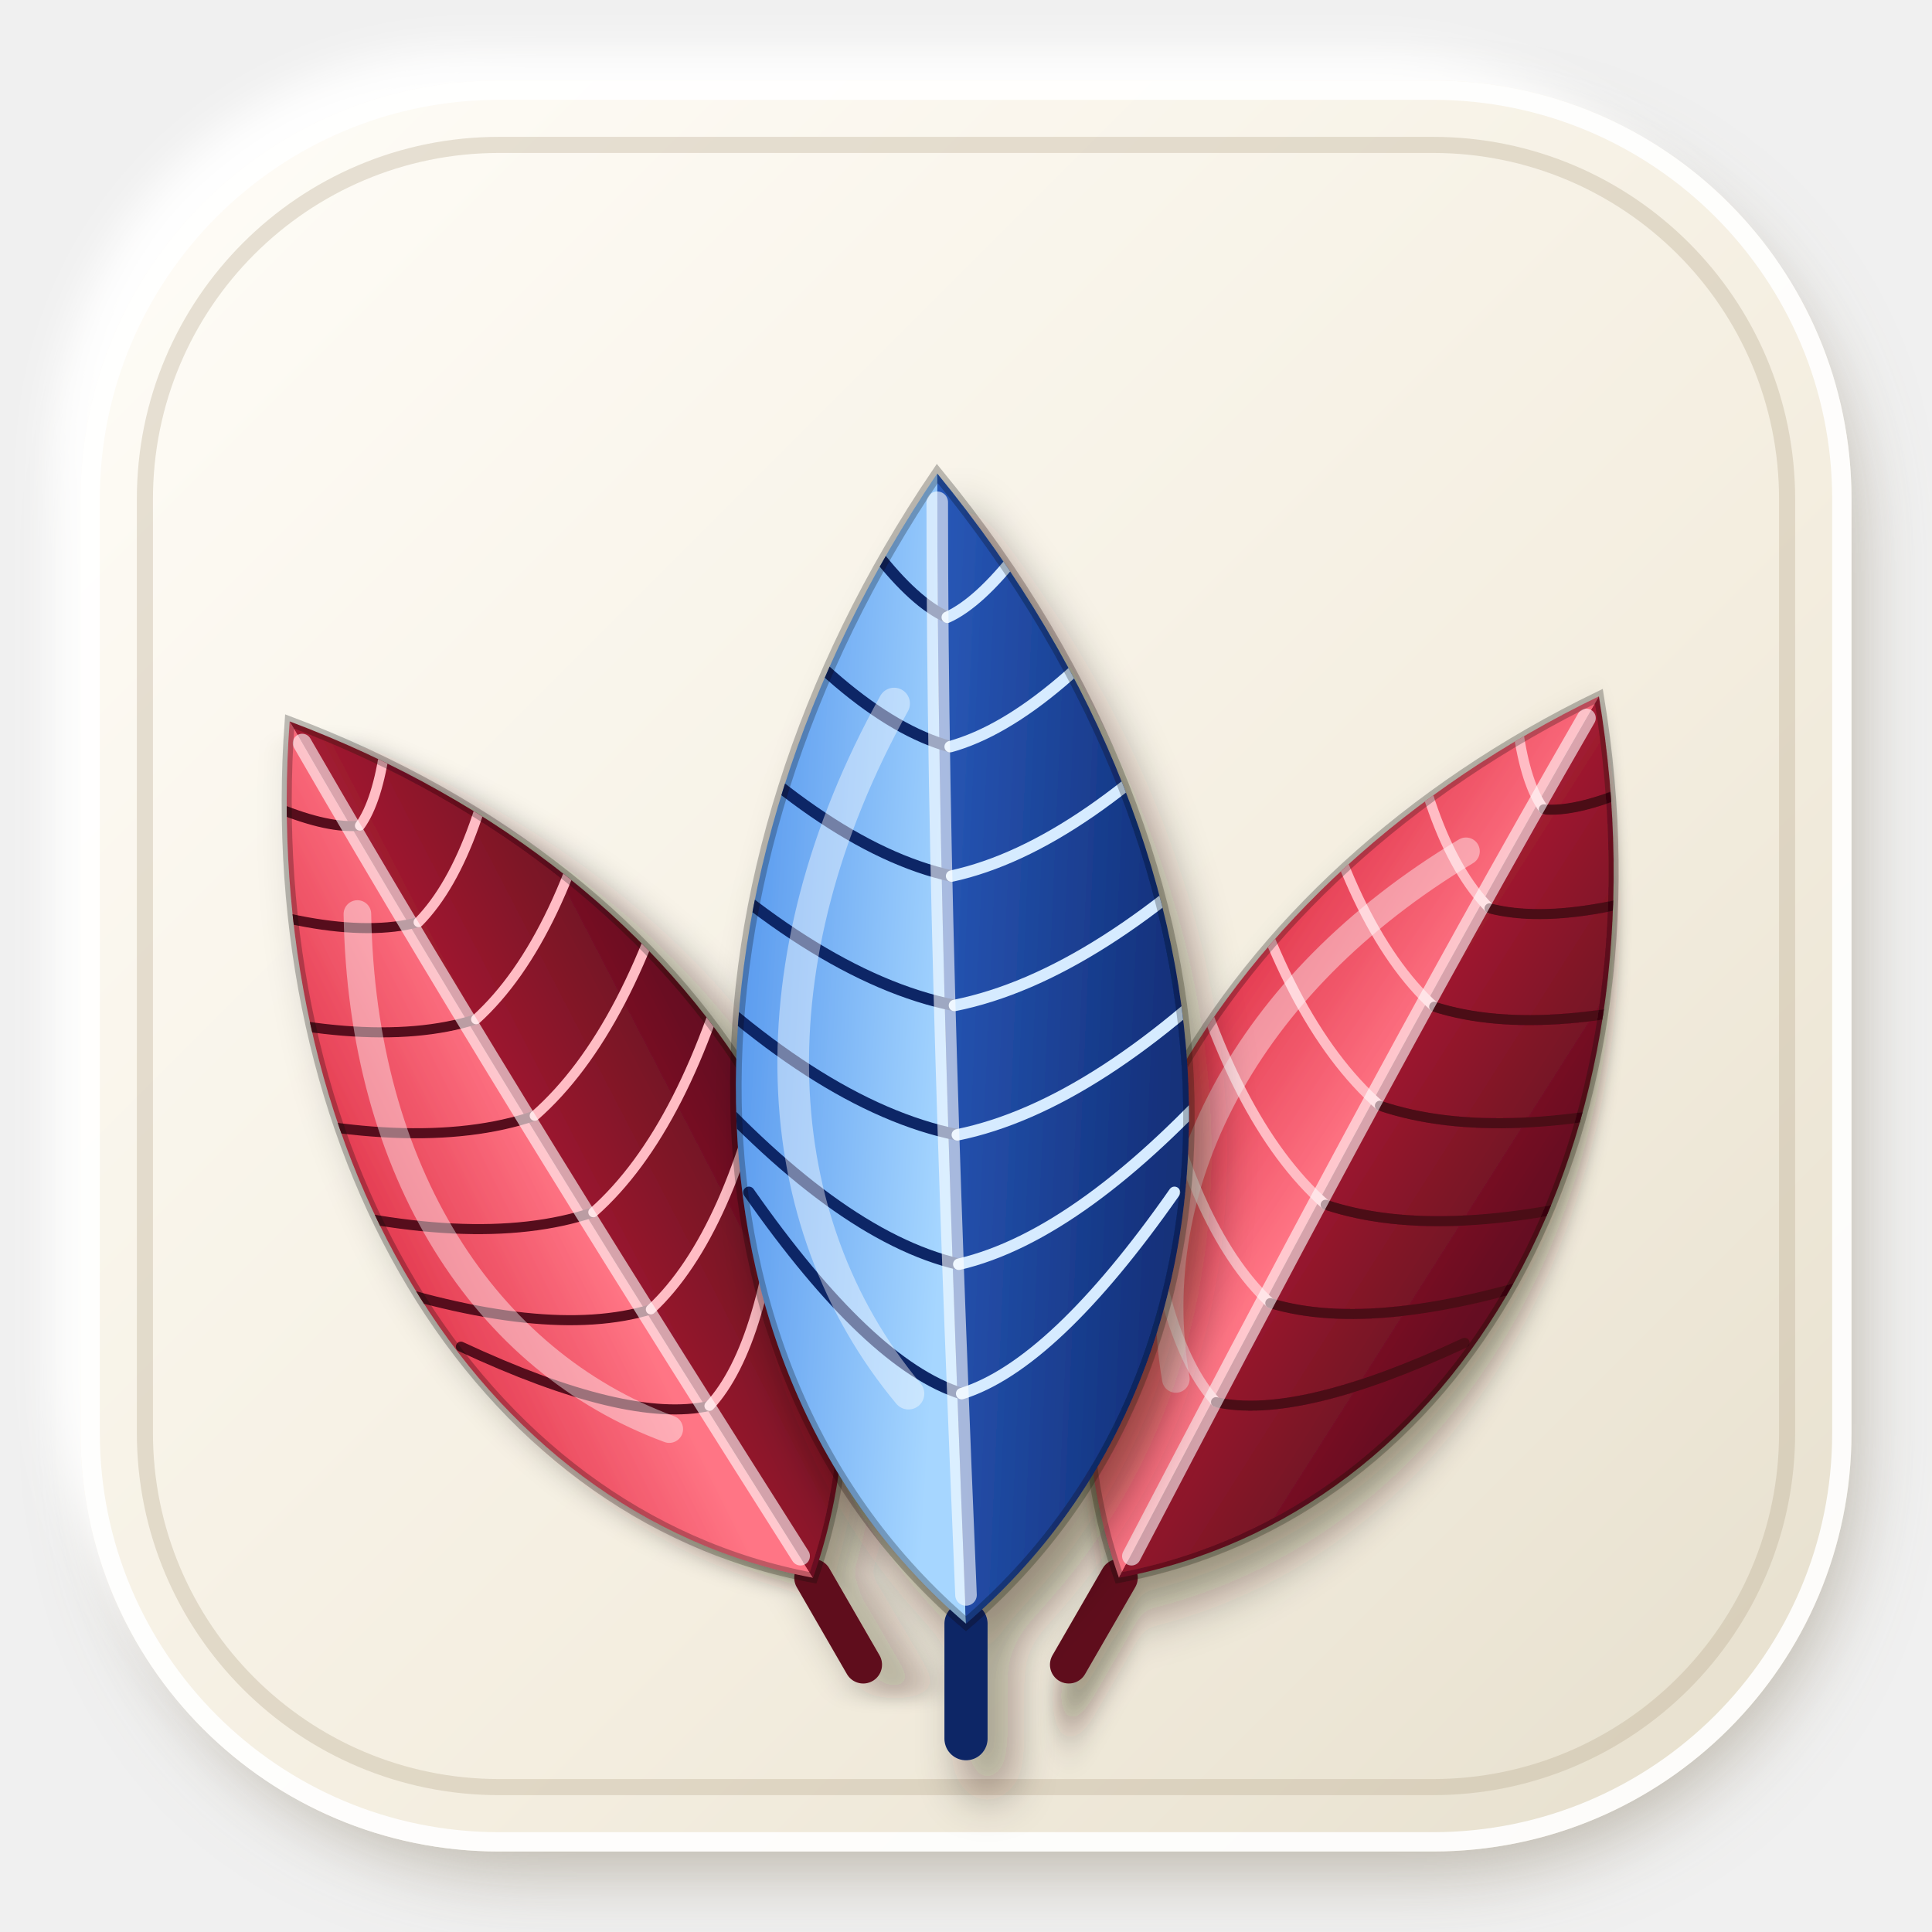
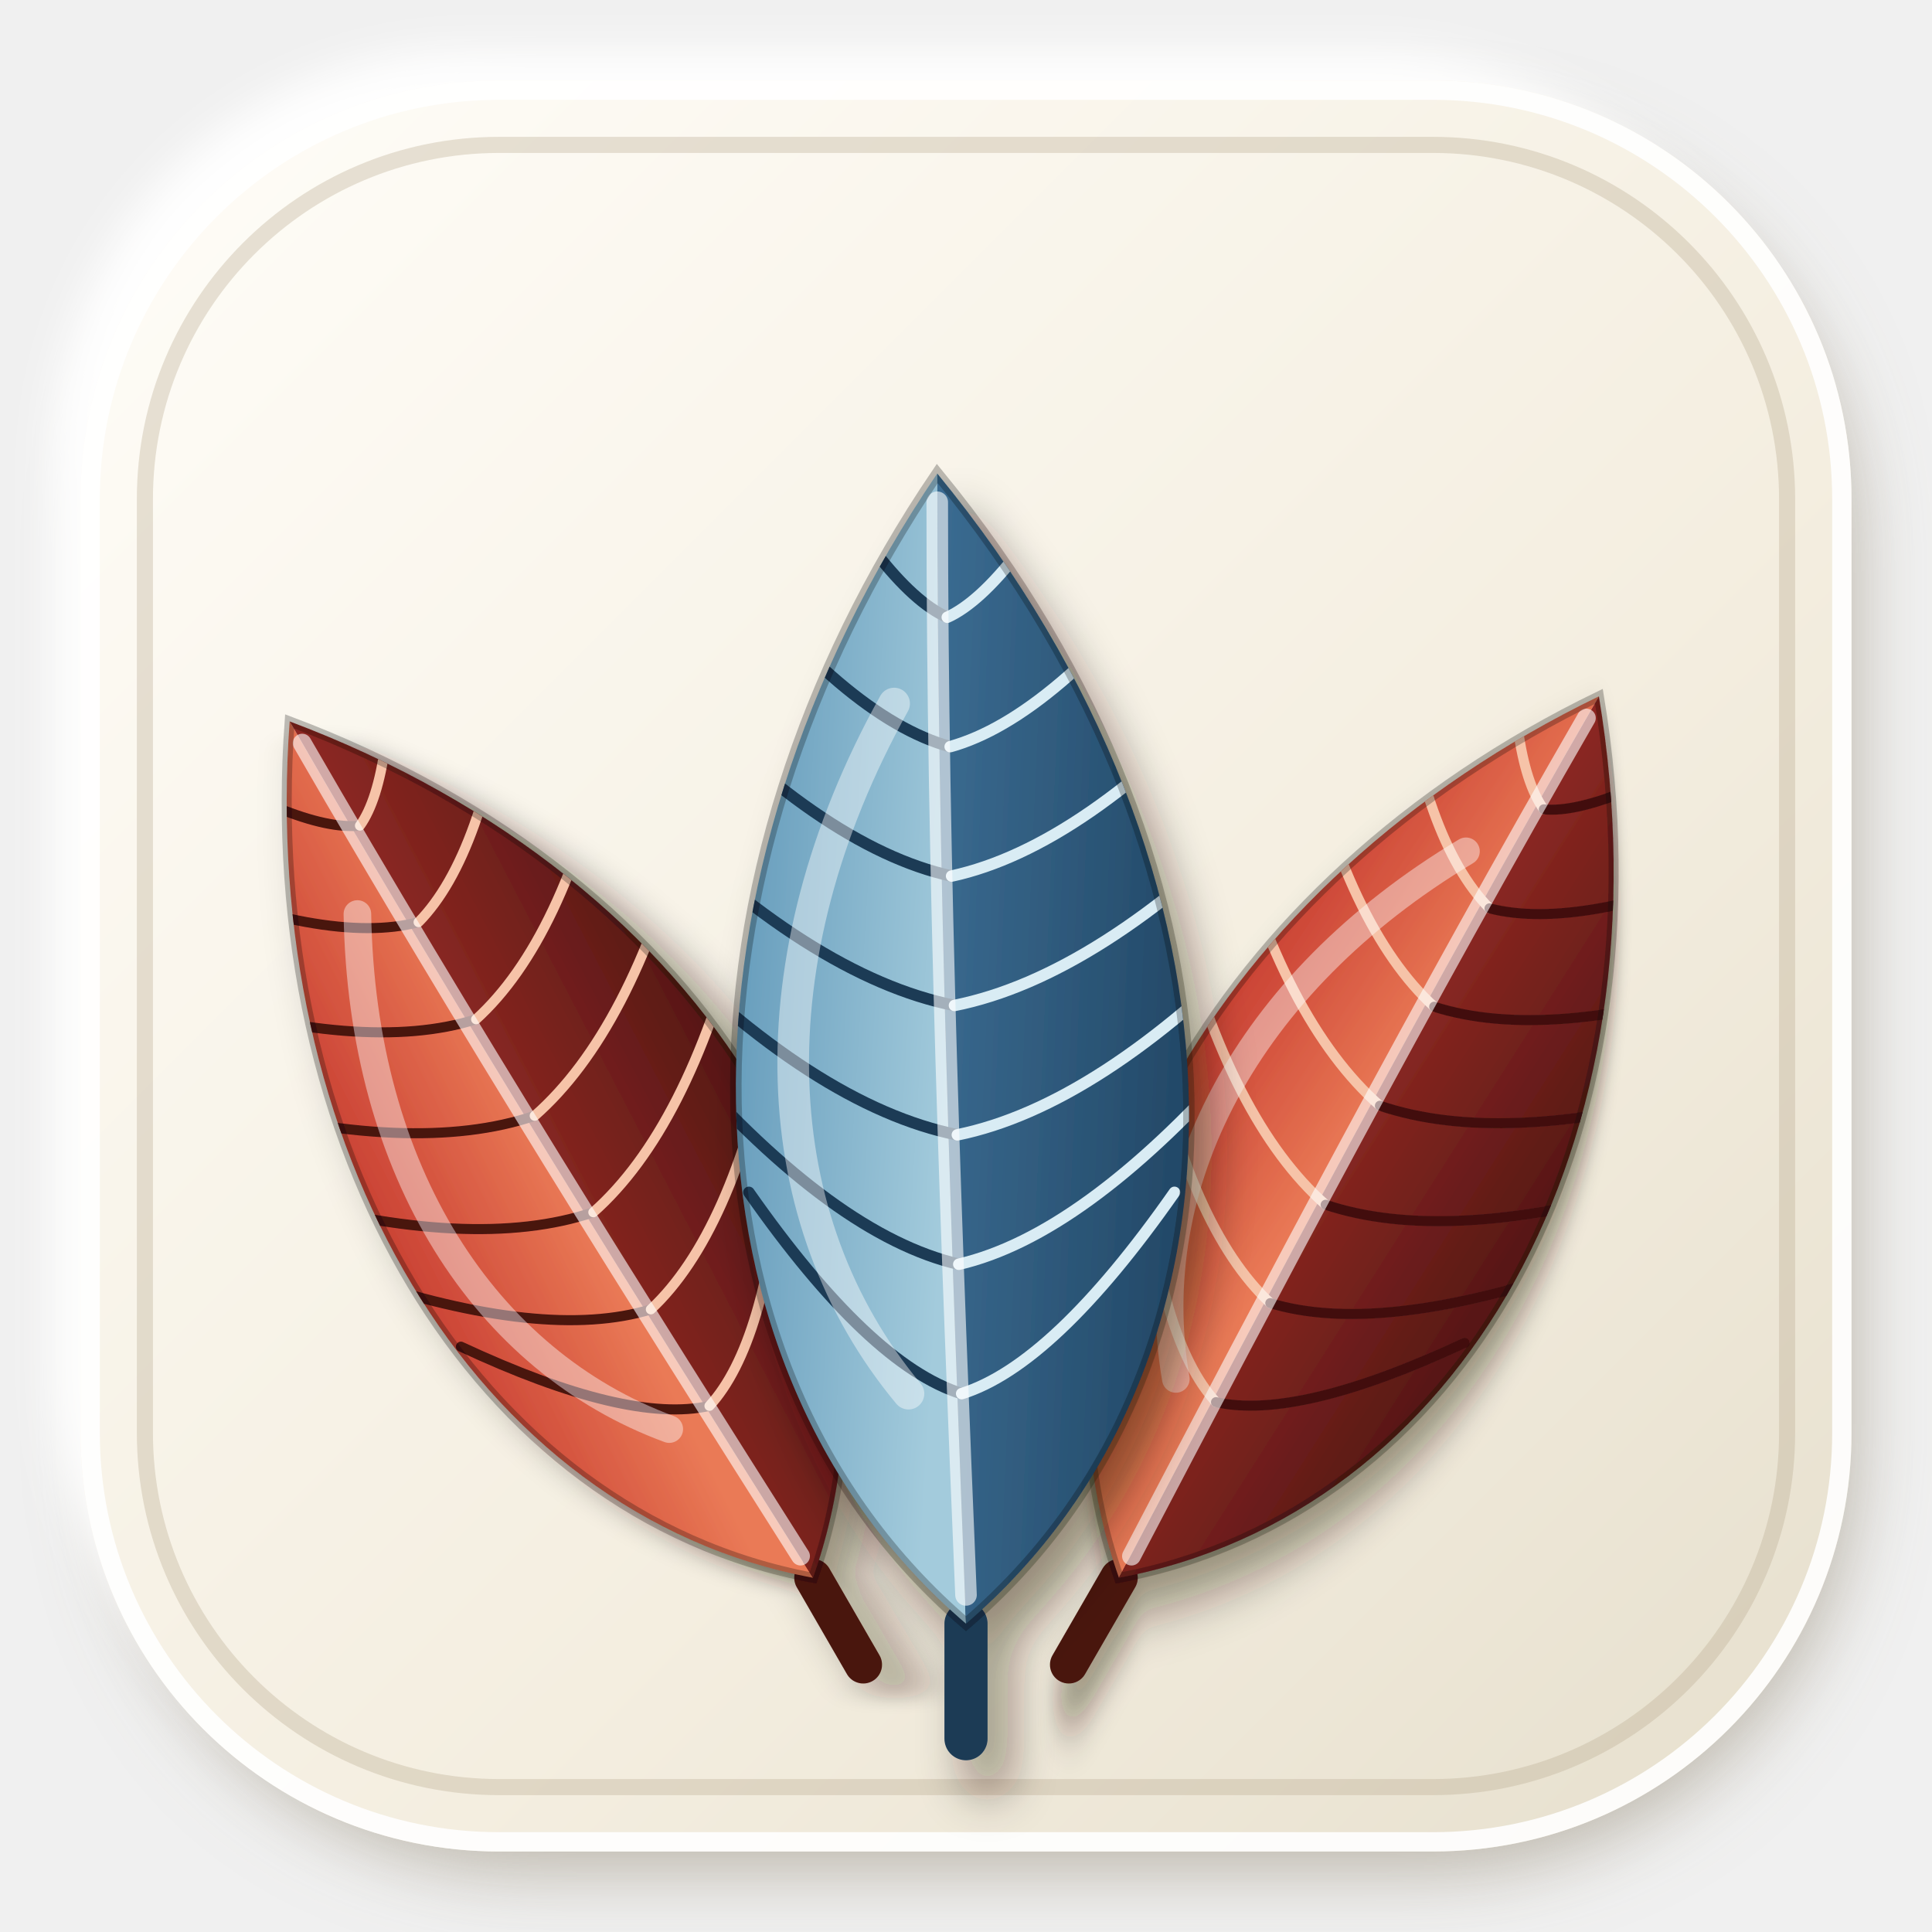
<svg xmlns="http://www.w3.org/2000/svg" viewBox="0 0 120 120" width="120" height="120">
  <defs>
    <linearGradient id="ivory" x1="0" y1="0" x2="1" y2="1">
      <stop offset="0" stop-color="#fffdf8" />
      <stop offset="0.6" stop-color="#f4eee0" />
      <stop offset="1" stop-color="#e6dfcd" />
    </linearGradient>
    <filter id="blur3">
      <feGaussianBlur stdDeviation="2.4" />
    </filter>
    <filter id="blur1">
      <feGaussianBlur stdDeviation="1.2" />
    </filter>
    <filter id="lsh" x="-40%" y="-30%" width="180%" height="170%">
      <feDropShadow dx="1.5" dy="2.5" stdDeviation="1.6" flood-color="#2a1a10" flood-opacity="0.45" />
    </filter>
    <clipPath id="lc">
      <path d="M0 0 C-21.0 -18 -21.0 -52 -2 -80 C21.0 -52 21.0 -18 0 0 Z" />
    </clipPath>
    <linearGradient id="redL" x1="0" y1="0" x2="1" y2="0.3">
-       <stop offset="0" stop-color="#e0344a" />
-       <stop offset="1" stop-color="#ff7585" />
+       <stop offset="0" stop-color="#c5392f" />
+       <stop offset="1" stop-color="#ea7a56" />
    </linearGradient>
    <linearGradient id="redR" x1="0" y1="0" x2="1" y2="0.2">
-       <stop offset="0" stop-color="#a41b31" />
-       <stop offset="1" stop-color="#650e20" />
+       <stop offset="0" stop-color="#8d2822" />
+       <stop offset="1" stop-color="#581816" />
    </linearGradient>
    <linearGradient id="blueL" x1="0" y1="0" x2="1" y2="0.3">
-       <stop offset="0" stop-color="#4f92ec" />
-       <stop offset="1" stop-color="#a6d6ff" />
+       <stop offset="0" stop-color="#5f97b8" />
+       <stop offset="1" stop-color="#a3cbdc" />
    </linearGradient>
    <linearGradient id="blueR" x1="0" y1="0" x2="1" y2="0.2">
-       <stop offset="0" stop-color="#2858b8" />
-       <stop offset="1" stop-color="#12307a" />
+       <stop offset="0" stop-color="#3b6c92" />
+       <stop offset="1" stop-color="#244a69" />
    </linearGradient>
  </defs>
  <rect x="7" y="8" width="108" height="108" rx="26" fill="#8a7f68" opacity="0.55" filter="url(#blur3)" />
  <rect x="3" y="3" width="108" height="108" rx="26" fill="#ffffff" opacity="0.95" filter="url(#blur1)" />
  <rect x="5" y="5" width="110" height="110" rx="26" fill="url(#ivory)" />
  <rect x="5.6" y="5.6" width="108.8" height="108.8" rx="25.4" fill="none" stroke="#fff" stroke-opacity="0.9" stroke-width="1.2" />
  <rect x="9" y="9" width="102" height="102" rx="22" fill="none" stroke="#b9ad92" stroke-opacity="0.35" stroke-width="1" />
  <g transform="translate(60 60) scale(0.95) translate(-60 -60)">
    <g transform="translate(50 100) rotate(-30) scale(0.82)" filter="url(#lsh)">
-       <path d="M0 8 L0 0" stroke="#5e0c1d" stroke-width="3" stroke-linecap="round" />
+       <path d="M0 8 L0 0" stroke="#4a1210" stroke-width="3" stroke-linecap="round" />
      <path d="M0 0 C-21.0 -18 -21.0 -52 -2 -80 C-2 -52 -1 -26 0 0 Z" fill="url(#redL)" />
      <path d="M0 0 C21.0 -18 21.0 -52 -2 -80 C-2 -52 -1 -26 0 0 Z" fill="url(#redR)" />
      <g clip-path="url(#lc)">
-         <path d="M-0.3 -16.0 Q-6.7 -18.0 -15.1 -30.0" fill="none" stroke="#560a1a" stroke-width="0.8" stroke-linecap="round" />
-         <path d="M-0.3 -16.0 Q6.1 -18.0 14.5 -30.0" fill="none" stroke="#ffbcc4" stroke-width="0.8" stroke-linecap="round" />
-         <path d="M-0.5 -25.0 Q-9.1 -27.0 -19.7 -39.0" fill="none" stroke="#560a1a" stroke-width="0.8" stroke-linecap="round" />
-         <path d="M-0.5 -25.0 Q8.1 -27.0 18.8 -39.0" fill="none" stroke="#ffbcc4" stroke-width="0.8" stroke-linecap="round" />
-         <path d="M-0.6 -34.0 Q-10.5 -36.0 -22.3 -48.0" fill="none" stroke="#560a1a" stroke-width="0.8" stroke-linecap="round" />
-         <path d="M-0.6 -34.0 Q9.2 -36.0 21.0 -48.0" fill="none" stroke="#ffbcc4" stroke-width="0.8" stroke-linecap="round" />
-         <path d="M-0.8 -43.0 Q-10.8 -45.0 -22.8 -57.0" fill="none" stroke="#560a1a" stroke-width="0.8" stroke-linecap="round" />
-         <path d="M-0.8 -43.0 Q9.2 -45.0 21.2 -57.0" fill="none" stroke="#ffbcc4" stroke-width="0.8" stroke-linecap="round" />
-         <path d="M-1.0 -52.0 Q-10.1 -54.0 -21.3 -66.0" fill="none" stroke="#560a1a" stroke-width="0.8" stroke-linecap="round" />
-         <path d="M-1.0 -52.0 Q8.2 -54.0 19.3 -66.0" fill="none" stroke="#ffbcc4" stroke-width="0.8" stroke-linecap="round" />
-         <path d="M-1.1 -61.0 Q-8.4 -63.0 -17.6 -75.0" fill="none" stroke="#560a1a" stroke-width="0.8" stroke-linecap="round" />
-         <path d="M-1.1 -61.0 Q6.1 -63.0 15.4 -75.0" fill="none" stroke="#ffbcc4" stroke-width="0.8" stroke-linecap="round" />
-         <path d="M-1.3 -70.0 Q-5.8 -72.0 -12.2 -84.0" fill="none" stroke="#560a1a" stroke-width="0.8" stroke-linecap="round" />
-         <path d="M-1.3 -70.0 Q3.1 -72.0 9.6 -84.0" fill="none" stroke="#ffbcc4" stroke-width="0.8" stroke-linecap="round" />
+         <path d="M-0.3 -16.0 Q-6.7 -18.0 -15.1 -30.0" fill="none" stroke="#4a1210" stroke-width="0.8" stroke-linecap="round" />
+         <path d="M-0.3 -16.0 Q6.1 -18.0 14.5 -30.0" fill="none" stroke="#f6c3a8" stroke-width="0.8" stroke-linecap="round" />
+         <path d="M-0.5 -25.0 Q-9.1 -27.0 -19.7 -39.0" fill="none" stroke="#4a1210" stroke-width="0.8" stroke-linecap="round" />
+         <path d="M-0.5 -25.0 Q8.1 -27.0 18.8 -39.0" fill="none" stroke="#f6c3a8" stroke-width="0.8" stroke-linecap="round" />
+         <path d="M-0.6 -34.0 Q-10.5 -36.0 -22.3 -48.0" fill="none" stroke="#4a1210" stroke-width="0.8" stroke-linecap="round" />
+         <path d="M-0.6 -34.0 Q9.2 -36.0 21.0 -48.0" fill="none" stroke="#f6c3a8" stroke-width="0.8" stroke-linecap="round" />
+         <path d="M-0.8 -43.0 Q-10.8 -45.0 -22.8 -57.0" fill="none" stroke="#4a1210" stroke-width="0.8" stroke-linecap="round" />
+         <path d="M-0.8 -43.0 Q9.2 -45.0 21.2 -57.0" fill="none" stroke="#f6c3a8" stroke-width="0.8" stroke-linecap="round" />
+         <path d="M-1.0 -52.0 Q-10.1 -54.0 -21.3 -66.0" fill="none" stroke="#4a1210" stroke-width="0.8" stroke-linecap="round" />
+         <path d="M-1.0 -52.0 Q8.2 -54.0 19.3 -66.0" fill="none" stroke="#f6c3a8" stroke-width="0.8" stroke-linecap="round" />
+         <path d="M-1.1 -61.0 Q-8.4 -63.0 -17.6 -75.0" fill="none" stroke="#4a1210" stroke-width="0.8" stroke-linecap="round" />
+         <path d="M-1.1 -61.0 Q6.1 -63.0 15.4 -75.0" fill="none" stroke="#f6c3a8" stroke-width="0.8" stroke-linecap="round" />
+         <path d="M-1.3 -70.0 Q-5.8 -72.0 -12.2 -84.0" fill="none" stroke="#4a1210" stroke-width="0.8" stroke-linecap="round" />
+         <path d="M-1.3 -70.0 Q3.1 -72.0 9.6 -84.0" fill="none" stroke="#f6c3a8" stroke-width="0.8" stroke-linecap="round" />
      </g>
      <path d="M0 -2 C-1 -26 -2 -52 -2 -78" fill="none" stroke="#fff" stroke-opacity="0.6" stroke-width="1.5" stroke-linecap="round" />
      <path d="M0 0 C-21.0 -18 -21.0 -52 -2 -80 C21.0 -52 21.0 -18 0 0 Z" fill="none" stroke="#000" stroke-opacity="0.25" stroke-width="0.8" />
      <path d="M-4 -16 C-14 -28 -15 -46 -5 -64" fill="none" stroke="#fff" stroke-opacity="0.42" stroke-width="2.2" stroke-linecap="round" />
    </g>
    <g transform="translate(70 100) rotate(30) scale(0.82)" filter="url(#lsh)">
-       <path d="M0 8 L0 0" stroke="#5e0c1d" stroke-width="3" stroke-linecap="round" />
+       <path d="M0 8 L0 0" stroke="#4a1210" stroke-width="3" stroke-linecap="round" />
      <path d="M0 0 C-21.0 -18 -21.0 -52 -2 -80 C-2 -52 -1 -26 0 0 Z" fill="url(#redL)" />
      <path d="M0 0 C21.0 -18 21.0 -52 -2 -80 C-2 -52 -1 -26 0 0 Z" fill="url(#redR)" />
      <g clip-path="url(#lc)">
-         <path d="M-0.3 -16.0 Q-6.7 -18.0 -15.1 -30.0" fill="none" stroke="#ffbcc4" stroke-width="0.8" stroke-linecap="round" />
-         <path d="M-0.3 -16.0 Q6.1 -18.0 14.5 -30.0" fill="none" stroke="#4b0816" stroke-width="0.8" stroke-linecap="round" />
-         <path d="M-0.5 -25.0 Q-9.1 -27.0 -19.7 -39.0" fill="none" stroke="#ffbcc4" stroke-width="0.8" stroke-linecap="round" />
-         <path d="M-0.5 -25.0 Q8.1 -27.0 18.8 -39.0" fill="none" stroke="#4b0816" stroke-width="0.8" stroke-linecap="round" />
-         <path d="M-0.6 -34.0 Q-10.5 -36.0 -22.3 -48.0" fill="none" stroke="#ffbcc4" stroke-width="0.8" stroke-linecap="round" />
-         <path d="M-0.6 -34.0 Q9.2 -36.0 21.0 -48.0" fill="none" stroke="#4b0816" stroke-width="0.8" stroke-linecap="round" />
-         <path d="M-0.8 -43.0 Q-10.8 -45.0 -22.8 -57.0" fill="none" stroke="#ffbcc4" stroke-width="0.8" stroke-linecap="round" />
-         <path d="M-0.8 -43.0 Q9.2 -45.0 21.2 -57.0" fill="none" stroke="#4b0816" stroke-width="0.8" stroke-linecap="round" />
-         <path d="M-1.0 -52.0 Q-10.1 -54.0 -21.3 -66.0" fill="none" stroke="#ffbcc4" stroke-width="0.8" stroke-linecap="round" />
-         <path d="M-1.0 -52.0 Q8.2 -54.0 19.3 -66.0" fill="none" stroke="#4b0816" stroke-width="0.8" stroke-linecap="round" />
-         <path d="M-1.1 -61.0 Q-8.4 -63.0 -17.6 -75.0" fill="none" stroke="#ffbcc4" stroke-width="0.8" stroke-linecap="round" />
-         <path d="M-1.1 -61.0 Q6.1 -63.0 15.4 -75.0" fill="none" stroke="#4b0816" stroke-width="0.8" stroke-linecap="round" />
-         <path d="M-1.3 -70.0 Q-5.8 -72.0 -12.2 -84.0" fill="none" stroke="#ffbcc4" stroke-width="0.8" stroke-linecap="round" />
-         <path d="M-1.3 -70.0 Q3.1 -72.0 9.6 -84.0" fill="none" stroke="#4b0816" stroke-width="0.8" stroke-linecap="round" />
+         <path d="M-0.3 -16.0 Q-6.7 -18.0 -15.1 -30.0" fill="none" stroke="#f6c3a8" stroke-width="0.8" stroke-linecap="round" />
+         <path d="M-0.3 -16.0 Q6.1 -18.0 14.5 -30.0" fill="none" stroke="#431010" stroke-width="0.8" stroke-linecap="round" />
+         <path d="M-0.5 -25.0 Q-9.1 -27.0 -19.7 -39.0" fill="none" stroke="#f6c3a8" stroke-width="0.8" stroke-linecap="round" />
+         <path d="M-0.5 -25.0 Q8.1 -27.0 18.8 -39.0" fill="none" stroke="#431010" stroke-width="0.8" stroke-linecap="round" />
+         <path d="M-0.6 -34.0 Q-10.5 -36.0 -22.3 -48.0" fill="none" stroke="#f6c3a8" stroke-width="0.8" stroke-linecap="round" />
+         <path d="M-0.6 -34.0 Q9.2 -36.0 21.0 -48.0" fill="none" stroke="#431010" stroke-width="0.8" stroke-linecap="round" />
+         <path d="M-0.8 -43.0 Q-10.8 -45.0 -22.8 -57.0" fill="none" stroke="#f6c3a8" stroke-width="0.8" stroke-linecap="round" />
+         <path d="M-0.8 -43.0 Q9.2 -45.0 21.2 -57.0" fill="none" stroke="#431010" stroke-width="0.8" stroke-linecap="round" />
+         <path d="M-1.0 -52.0 Q-10.1 -54.0 -21.3 -66.0" fill="none" stroke="#f6c3a8" stroke-width="0.8" stroke-linecap="round" />
+         <path d="M-1.0 -52.0 Q8.2 -54.0 19.3 -66.0" fill="none" stroke="#431010" stroke-width="0.8" stroke-linecap="round" />
+         <path d="M-1.1 -61.0 Q-8.4 -63.0 -17.6 -75.0" fill="none" stroke="#f6c3a8" stroke-width="0.8" stroke-linecap="round" />
+         <path d="M-1.1 -61.0 Q6.1 -63.0 15.4 -75.0" fill="none" stroke="#431010" stroke-width="0.8" stroke-linecap="round" />
+         <path d="M-1.3 -70.0 Q-5.8 -72.0 -12.2 -84.0" fill="none" stroke="#f6c3a8" stroke-width="0.8" stroke-linecap="round" />
+         <path d="M-1.3 -70.0 Q3.1 -72.0 9.6 -84.0" fill="none" stroke="#431010" stroke-width="0.8" stroke-linecap="round" />
      </g>
      <path d="M0 -2 C-1 -26 -2 -52 -2 -78" fill="none" stroke="#fff" stroke-opacity="0.6" stroke-width="1.5" stroke-linecap="round" />
      <path d="M0 0 C-21.0 -18 -21.0 -52 -2 -80 C21.0 -52 21.0 -18 0 0 Z" fill="none" stroke="#000" stroke-opacity="0.25" stroke-width="0.8" />
      <path d="M-4 -16 C-14 -28 -15 -46 -5 -64" fill="none" stroke="#fff" stroke-opacity="0.42" stroke-width="2.2" stroke-linecap="round" />
    </g>
    <g transform="translate(60 103) rotate(0) scale(0.94)" filter="url(#lsh)">
-       <path d="M0 8 L0 0" stroke="#0d2566" stroke-width="3" stroke-linecap="round" />
+       <path d="M0 8 L0 0" stroke="#1b3a55" stroke-width="3" stroke-linecap="round" />
      <path d="M0 0 C-21.0 -18 -21.0 -52 -2 -80 C-2 -52 -1 -26 0 0 Z" fill="url(#blueL)" />
      <path d="M0 0 C21.0 -18 21.0 -52 -2 -80 C-2 -52 -1 -26 0 0 Z" fill="url(#blueR)" />
      <g clip-path="url(#lc)">
-         <path d="M-0.3 -16.0 Q-6.7 -18.0 -15.1 -30.0" fill="none" stroke="#0d2566" stroke-width="0.8" stroke-linecap="round" />
-         <path d="M-0.3 -16.0 Q6.1 -18.0 14.5 -30.0" fill="none" stroke="#d6ebff" stroke-width="0.8" stroke-linecap="round" />
-         <path d="M-0.5 -25.0 Q-9.1 -27.0 -19.7 -39.0" fill="none" stroke="#0d2566" stroke-width="0.8" stroke-linecap="round" />
-         <path d="M-0.5 -25.0 Q8.1 -27.0 18.8 -39.0" fill="none" stroke="#d6ebff" stroke-width="0.8" stroke-linecap="round" />
-         <path d="M-0.6 -34.0 Q-10.5 -36.0 -22.3 -48.0" fill="none" stroke="#0d2566" stroke-width="0.8" stroke-linecap="round" />
-         <path d="M-0.6 -34.0 Q9.2 -36.0 21.0 -48.0" fill="none" stroke="#d6ebff" stroke-width="0.8" stroke-linecap="round" />
-         <path d="M-0.8 -43.0 Q-10.8 -45.0 -22.8 -57.0" fill="none" stroke="#0d2566" stroke-width="0.8" stroke-linecap="round" />
-         <path d="M-0.8 -43.0 Q9.2 -45.0 21.2 -57.0" fill="none" stroke="#d6ebff" stroke-width="0.8" stroke-linecap="round" />
-         <path d="M-1.0 -52.0 Q-10.1 -54.0 -21.3 -66.0" fill="none" stroke="#0d2566" stroke-width="0.8" stroke-linecap="round" />
-         <path d="M-1.0 -52.0 Q8.2 -54.0 19.3 -66.0" fill="none" stroke="#d6ebff" stroke-width="0.8" stroke-linecap="round" />
-         <path d="M-1.1 -61.0 Q-8.4 -63.0 -17.6 -75.0" fill="none" stroke="#0d2566" stroke-width="0.8" stroke-linecap="round" />
-         <path d="M-1.1 -61.0 Q6.1 -63.0 15.4 -75.0" fill="none" stroke="#d6ebff" stroke-width="0.8" stroke-linecap="round" />
-         <path d="M-1.3 -70.0 Q-5.8 -72.0 -12.2 -84.0" fill="none" stroke="#0d2566" stroke-width="0.8" stroke-linecap="round" />
-         <path d="M-1.3 -70.0 Q3.1 -72.0 9.6 -84.0" fill="none" stroke="#d6ebff" stroke-width="0.8" stroke-linecap="round" />
+         <path d="M-0.3 -16.0 Q-6.7 -18.0 -15.1 -30.0" fill="none" stroke="#1b3a55" stroke-width="0.8" stroke-linecap="round" />
+         <path d="M-0.3 -16.0 Q6.1 -18.0 14.5 -30.0" fill="none" stroke="#d9ecf4" stroke-width="0.8" stroke-linecap="round" />
+         <path d="M-0.5 -25.0 Q-9.1 -27.0 -19.7 -39.0" fill="none" stroke="#1b3a55" stroke-width="0.8" stroke-linecap="round" />
+         <path d="M-0.5 -25.0 Q8.1 -27.0 18.8 -39.0" fill="none" stroke="#d9ecf4" stroke-width="0.8" stroke-linecap="round" />
+         <path d="M-0.6 -34.0 Q-10.5 -36.0 -22.3 -48.0" fill="none" stroke="#1b3a55" stroke-width="0.8" stroke-linecap="round" />
+         <path d="M-0.6 -34.0 Q9.2 -36.0 21.0 -48.0" fill="none" stroke="#d9ecf4" stroke-width="0.8" stroke-linecap="round" />
+         <path d="M-0.8 -43.0 Q-10.8 -45.0 -22.8 -57.0" fill="none" stroke="#1b3a55" stroke-width="0.8" stroke-linecap="round" />
+         <path d="M-0.8 -43.0 Q9.2 -45.0 21.2 -57.0" fill="none" stroke="#d9ecf4" stroke-width="0.8" stroke-linecap="round" />
+         <path d="M-1.0 -52.0 Q-10.1 -54.0 -21.3 -66.0" fill="none" stroke="#1b3a55" stroke-width="0.8" stroke-linecap="round" />
+         <path d="M-1.0 -52.0 Q8.2 -54.0 19.3 -66.0" fill="none" stroke="#d9ecf4" stroke-width="0.8" stroke-linecap="round" />
+         <path d="M-1.1 -61.0 Q-8.4 -63.0 -17.6 -75.0" fill="none" stroke="#1b3a55" stroke-width="0.8" stroke-linecap="round" />
+         <path d="M-1.1 -61.0 Q6.1 -63.0 15.4 -75.0" fill="none" stroke="#d9ecf4" stroke-width="0.8" stroke-linecap="round" />
+         <path d="M-1.3 -70.0 Q-5.8 -72.0 -12.2 -84.0" fill="none" stroke="#1b3a55" stroke-width="0.8" stroke-linecap="round" />
+         <path d="M-1.3 -70.0 Q3.1 -72.0 9.6 -84.0" fill="none" stroke="#d9ecf4" stroke-width="0.8" stroke-linecap="round" />
      </g>
      <path d="M0 -2 C-1 -26 -2 -52 -2 -78" fill="none" stroke="#fff" stroke-opacity="0.6" stroke-width="1.5" stroke-linecap="round" />
      <path d="M0 0 C-21.0 -18 -21.0 -52 -2 -80 C21.0 -52 21.0 -18 0 0 Z" fill="none" stroke="#000" stroke-opacity="0.25" stroke-width="0.8" />
      <path d="M-4 -16 C-14 -28 -15 -46 -5 -64" fill="none" stroke="#fff" stroke-opacity="0.42" stroke-width="2.2" stroke-linecap="round" />
    </g>
  </g>
</svg>
